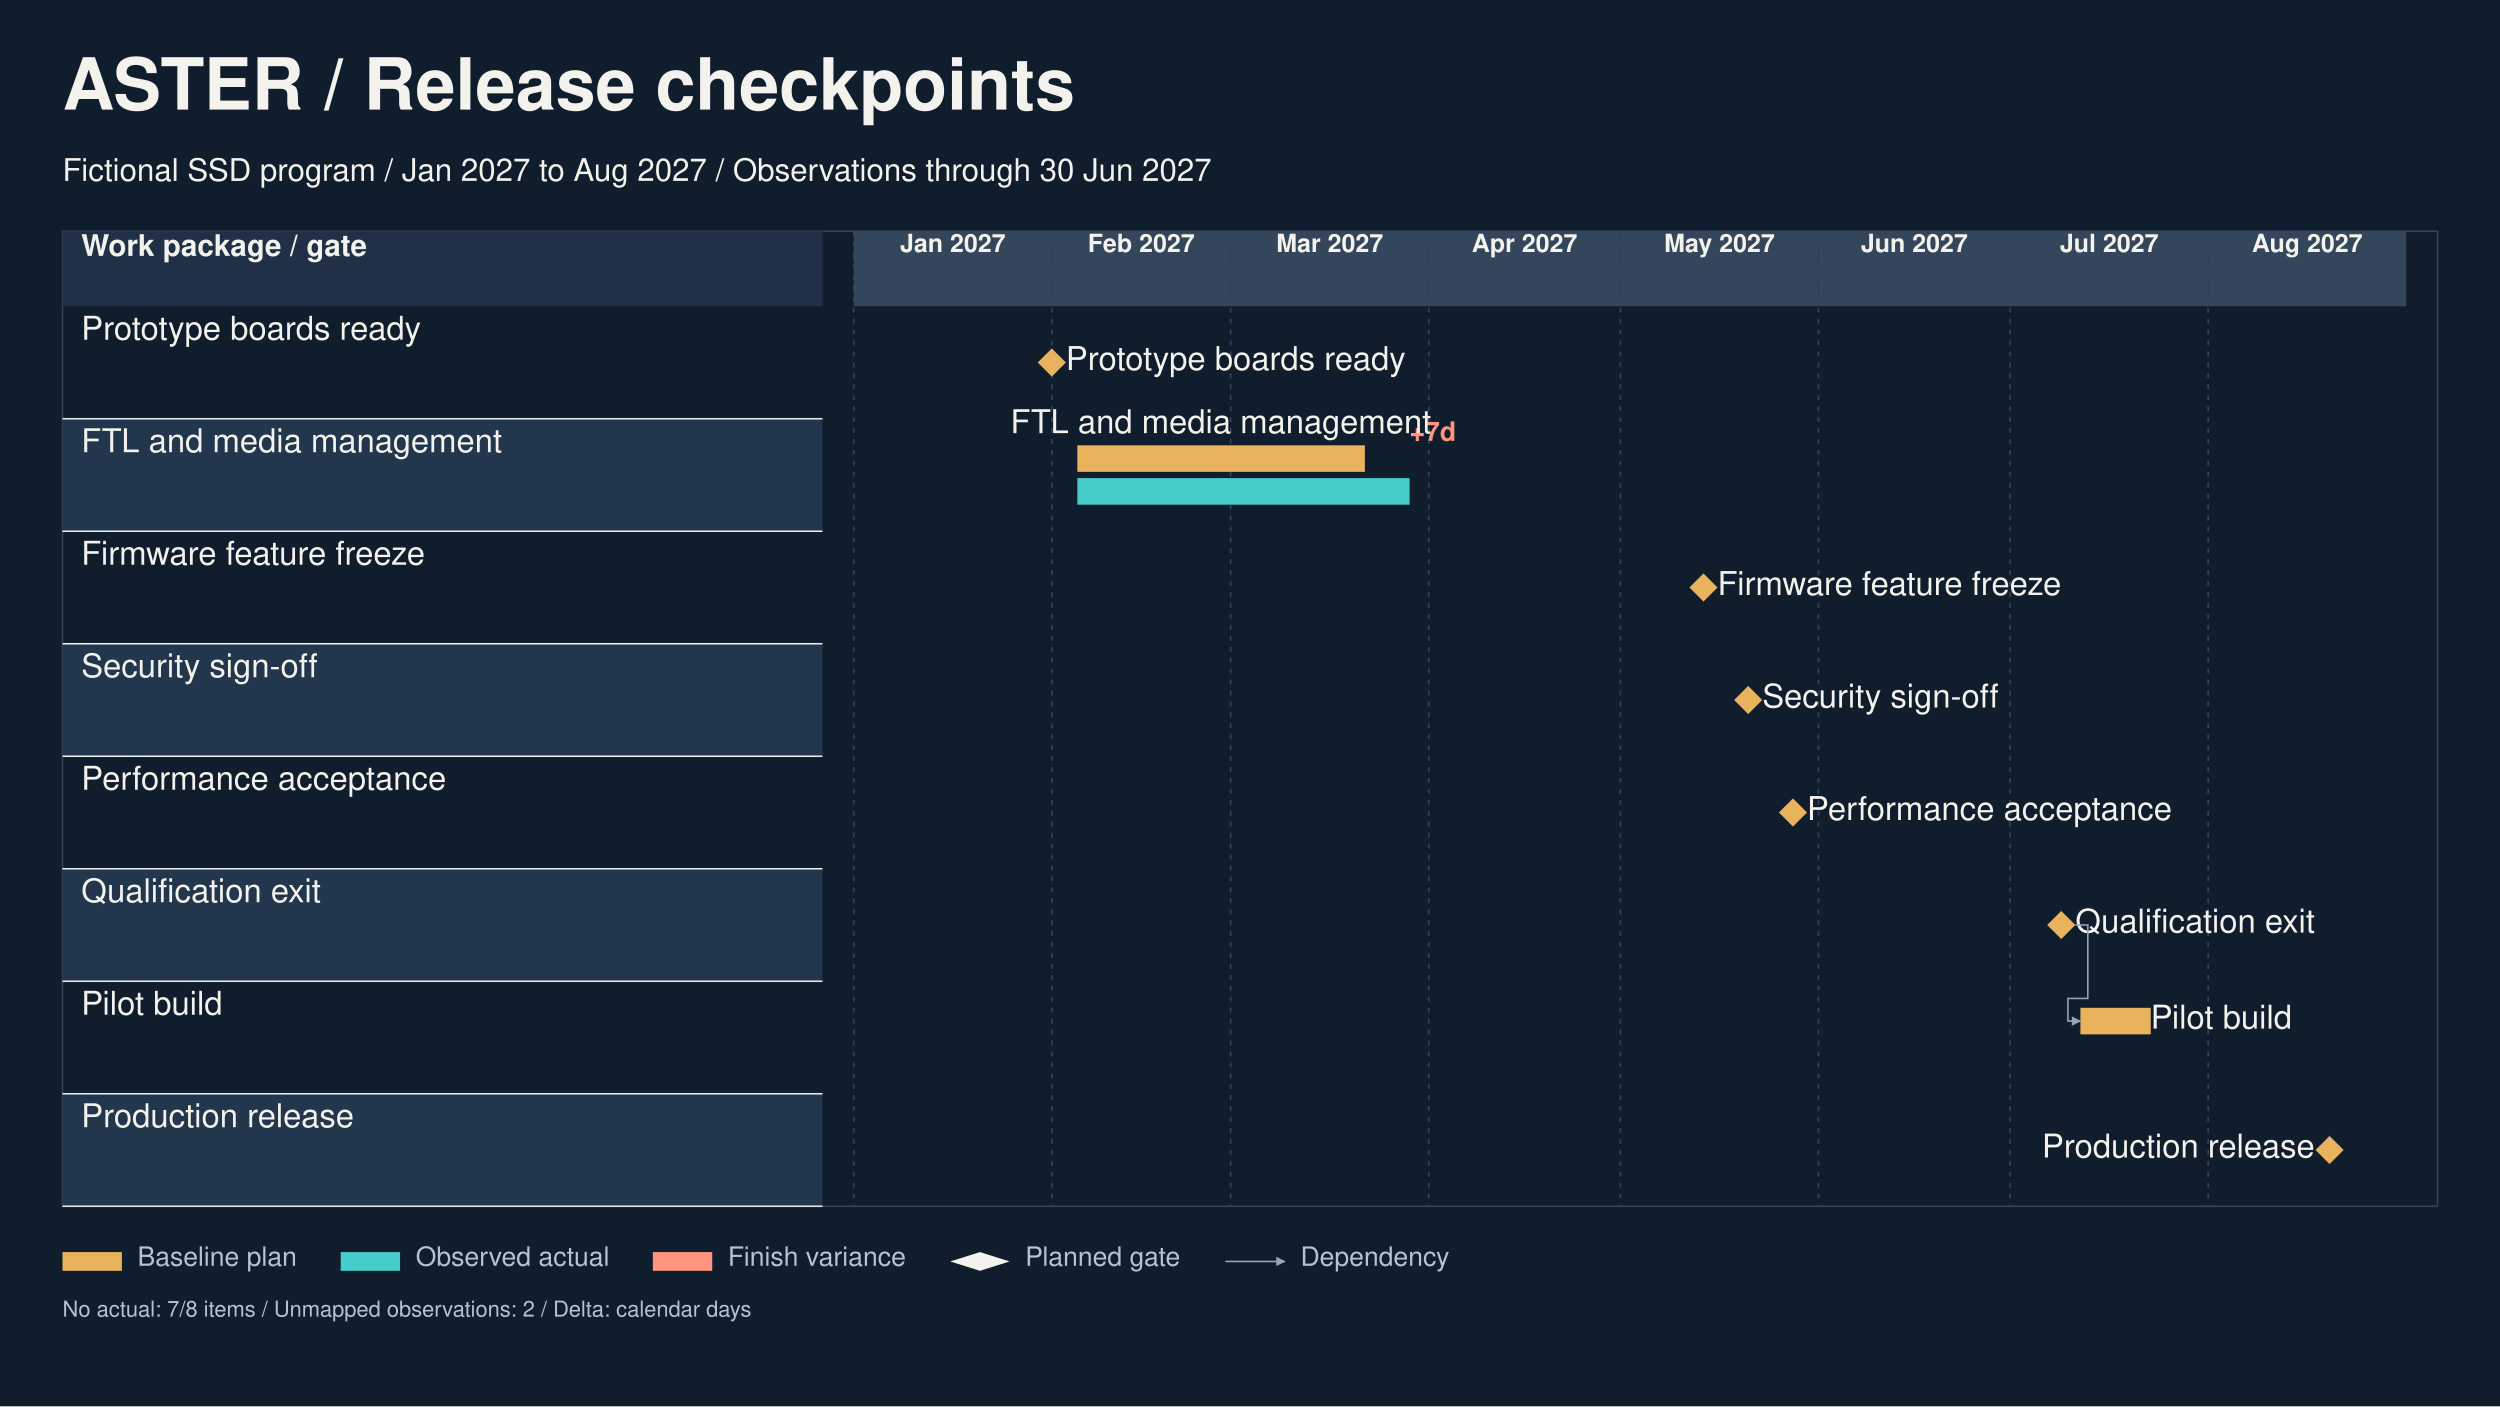
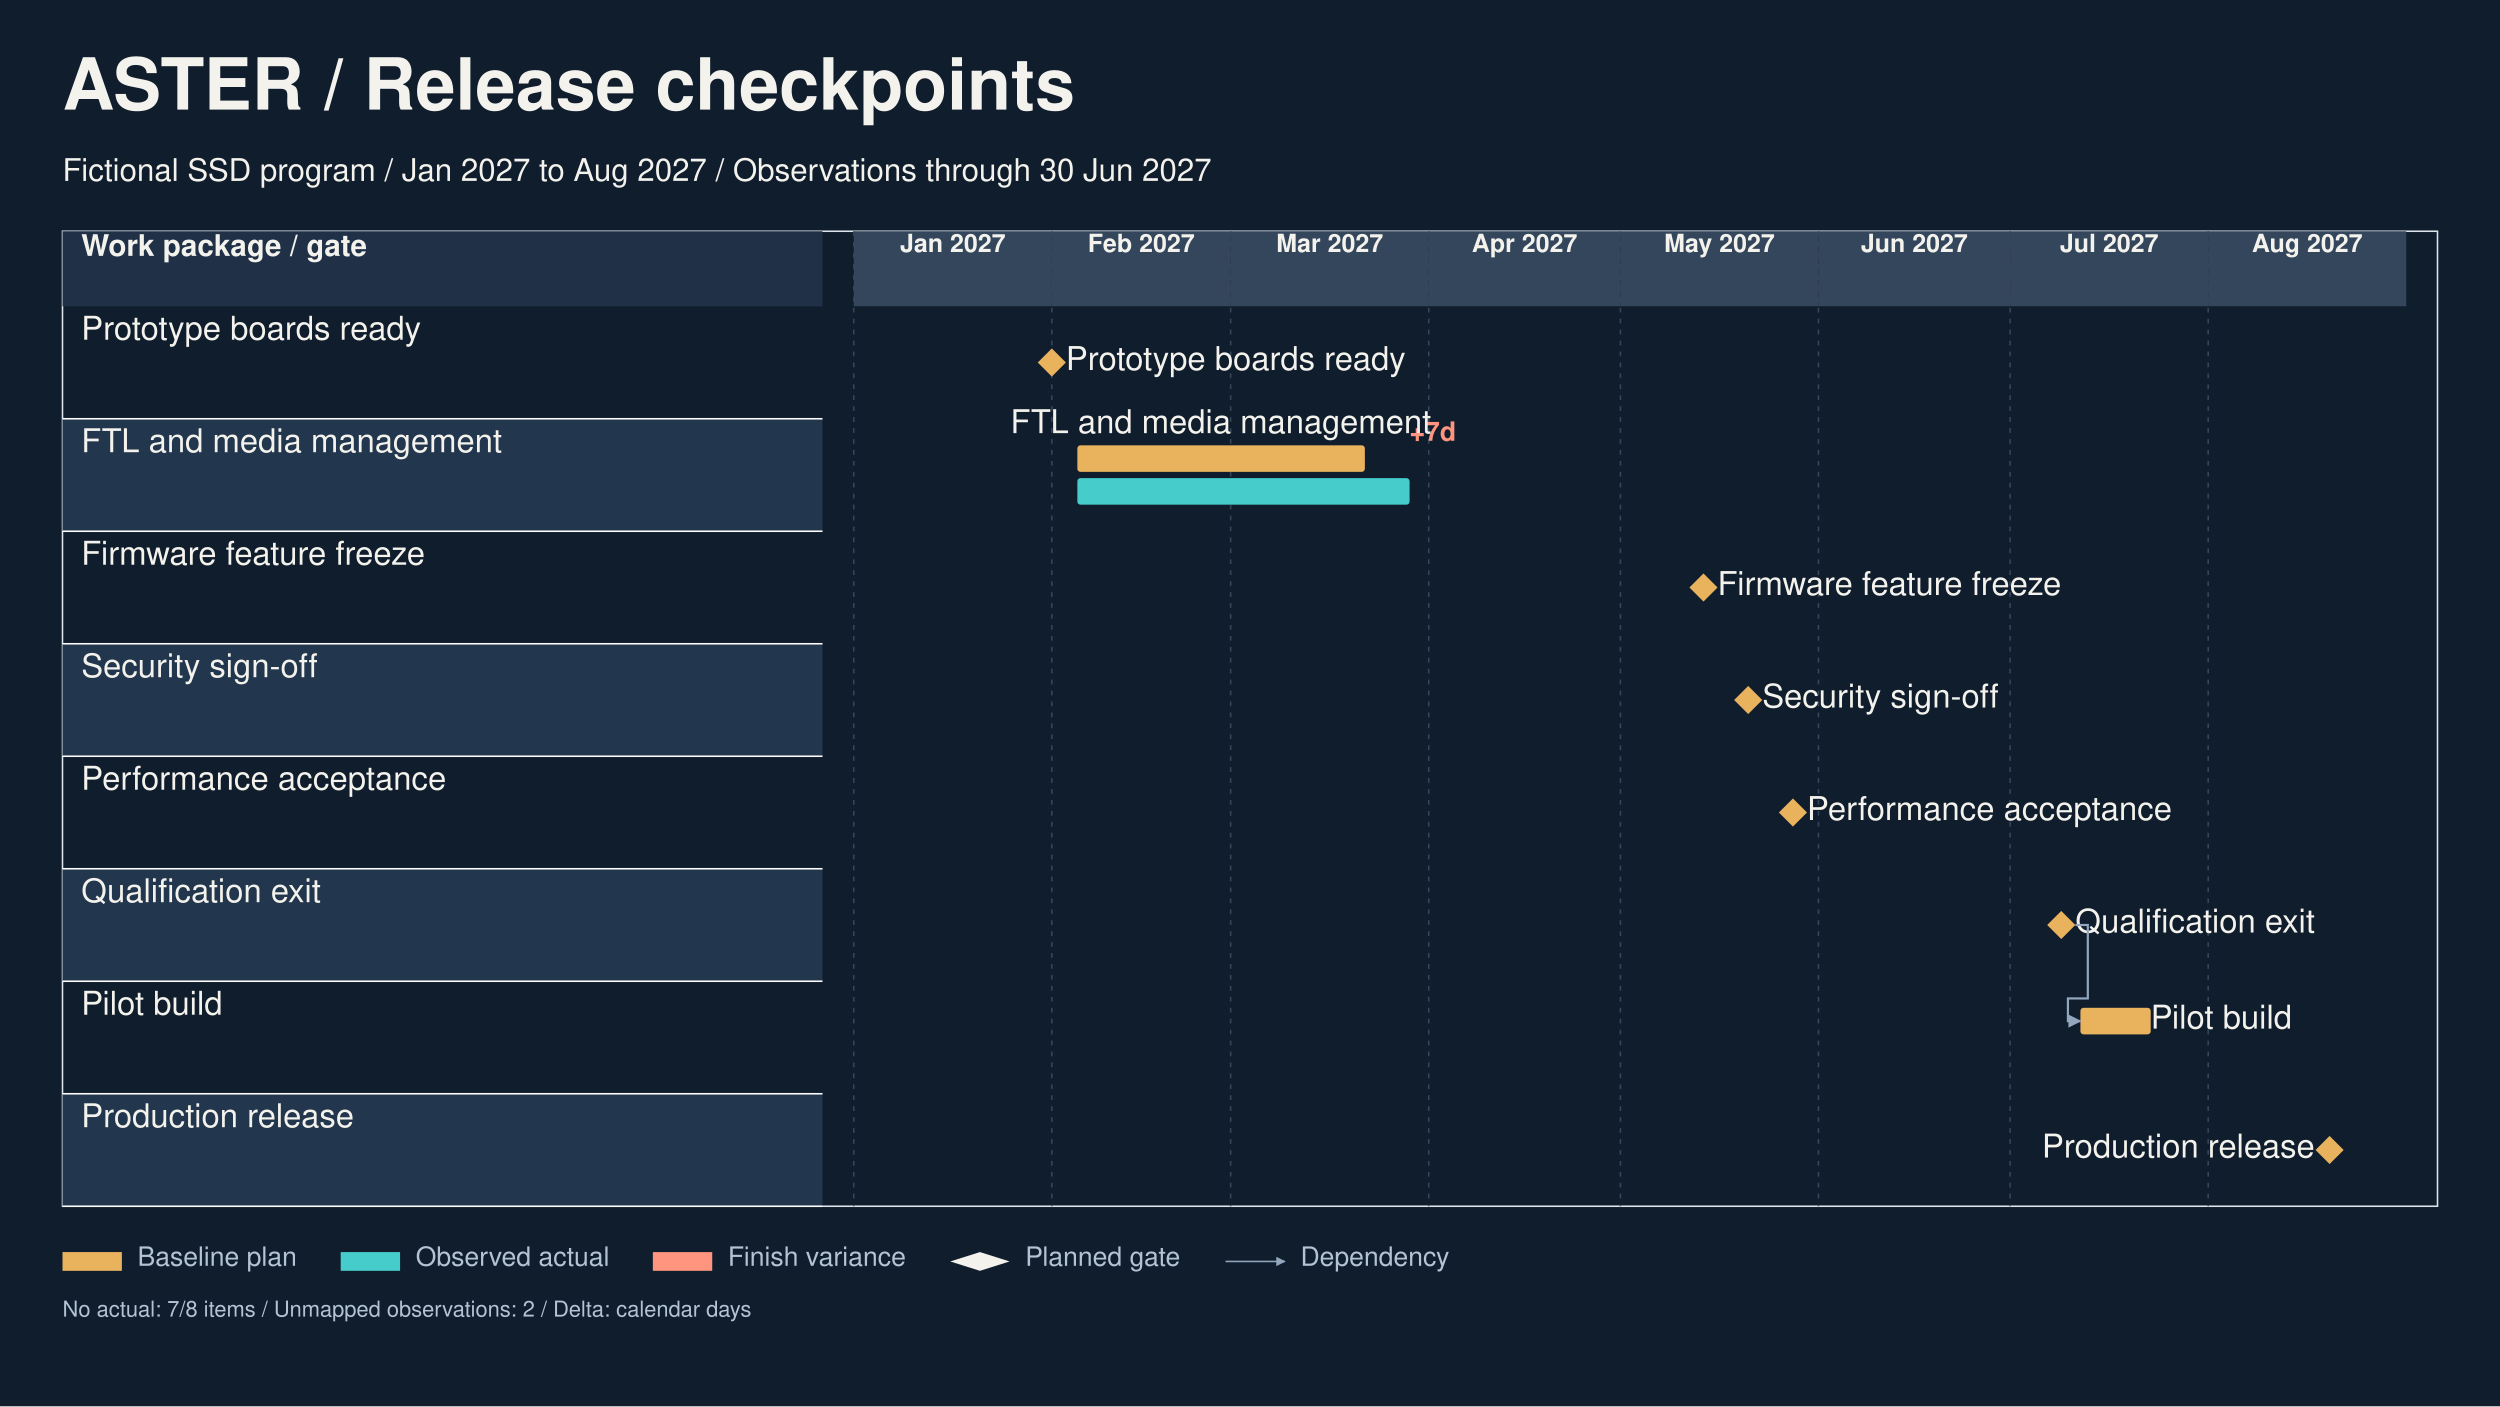
<svg xmlns="http://www.w3.org/2000/svg" width="1600" height="900" viewBox="0 0 1600 900" role="img" aria-labelledby="title desc">
  <defs>
    <marker id="dependency-arrow" markerWidth="6" markerHeight="6" refX="5.5" refY="3.0" orient="auto">
      <path d="M0 0L6 3.0L0 6Z" fill="#92A6BE" />
    </marker>
  </defs>
  <rect width="1600" height="900" fill="#101D2D" />
-   <rect data-scene-id="table-timeline:table-frame:table::primitive" data-purpose="table-frame" data-source-ref="table" x="40" y="148" width="1520" height="624" fill="none" stroke="#34465C" />
+   <rect data-scene-id="table-timeline:table-frame:table::primitive" data-purpose="table-frame" data-source-ref="table" x="40" y="148" width="1520" height="624" fill="none" stroke="#DDE4EC" stroke-width="1" />
  <rect data-scene-id="table-timeline:table-header-band:table-header::primitive" data-purpose="table-header" data-source-ref="table-header" x="40" y="148" width="486.4" height="48" fill="#203147" stroke="none" />
  <rect data-scene-id="table-timeline:row-shade:ftl::primitive" data-purpose="row-shade" data-source-ref="ftl" x="40" y="268" width="486.4" height="72" fill="#22364D" stroke="none" />
  <rect data-scene-id="table-timeline:row-shade:security-exit::primitive" data-purpose="row-shade" data-source-ref="security-exit" x="40" y="412" width="486.4" height="72" fill="#22364D" stroke="none" />
  <rect data-scene-id="table-timeline:row-shade:qual-exit::primitive" data-purpose="row-shade" data-source-ref="qual-exit" x="40" y="556" width="486.4" height="72" fill="#22364D" stroke="none" />
  <rect data-scene-id="table-timeline:row-shade:release::primitive" data-purpose="row-shade" data-source-ref="release" x="40" y="700" width="486.4" height="72" fill="#22364D" stroke="none" />
-   <path data-scene-id="table-timeline:table-row-rule:board::primitive" data-purpose="table-row" data-source-ref="board" d="M40 268L526.4 268" stroke="#E6E9EE" fill="none" />
-   <path data-scene-id="table-timeline:table-row-rule:ftl::primitive" data-purpose="table-row" data-source-ref="ftl" d="M40 340L526.4 340" stroke="#E6E9EE" fill="none" />
-   <path data-scene-id="table-timeline:table-row-rule:fw-freeze::primitive" data-purpose="table-row" data-source-ref="fw-freeze" d="M40 412L526.4 412" stroke="#E6E9EE" fill="none" />
-   <path data-scene-id="table-timeline:table-row-rule:security-exit::primitive" data-purpose="table-row" data-source-ref="security-exit" d="M40 484L526.4 484" stroke="#E6E9EE" fill="none" />
-   <path data-scene-id="table-timeline:table-row-rule:perf-exit::primitive" data-purpose="table-row" data-source-ref="perf-exit" d="M40 556L526.4 556" stroke="#E6E9EE" fill="none" />
-   <path data-scene-id="table-timeline:table-row-rule:qual-exit::primitive" data-purpose="table-row" data-source-ref="qual-exit" d="M40 628L526.4 628" stroke="#E6E9EE" fill="none" />
-   <path data-scene-id="table-timeline:table-row-rule:pilot::primitive" data-purpose="table-row" data-source-ref="pilot" d="M40 700L526.4 700" stroke="#E6E9EE" fill="none" />
-   <path data-scene-id="table-timeline:table-row-rule:release::primitive" data-purpose="table-row" data-source-ref="release" d="M40 772L526.4 772" stroke="#E6E9EE" fill="none" />
+   <path data-scene-id="table-timeline:table-row-rule:board::primitive" data-purpose="table-row" data-source-ref="board" d="M40 268L526.4 268" stroke="#FFFFFF" stroke-width="1" fill="none" />
+   <path data-scene-id="table-timeline:table-row-rule:ftl::primitive" data-purpose="table-row" data-source-ref="ftl" d="M40 340L526.4 340" stroke="#FFFFFF" stroke-width="1" fill="none" />
+   <path data-scene-id="table-timeline:table-row-rule:fw-freeze::primitive" data-purpose="table-row" data-source-ref="fw-freeze" d="M40 412L526.4 412" stroke="#FFFFFF" stroke-width="1" fill="none" />
+   <path data-scene-id="table-timeline:table-row-rule:security-exit::primitive" data-purpose="table-row" data-source-ref="security-exit" d="M40 484L526.4 484" stroke="#FFFFFF" stroke-width="1" fill="none" />
+   <path data-scene-id="table-timeline:table-row-rule:perf-exit::primitive" data-purpose="table-row" data-source-ref="perf-exit" d="M40 556L526.4 556" stroke="#FFFFFF" stroke-width="1" fill="none" />
+   <path data-scene-id="table-timeline:table-row-rule:qual-exit::primitive" data-purpose="table-row" data-source-ref="qual-exit" d="M40 628L526.4 628" stroke="#FFFFFF" stroke-width="1" fill="none" />
+   <path data-scene-id="table-timeline:table-row-rule:pilot::primitive" data-purpose="table-row" data-source-ref="pilot" d="M40 700L526.4 700" stroke="#FFFFFF" stroke-width="1" fill="none" />
+   <path data-scene-id="table-timeline:table-row-rule:release::primitive" data-purpose="table-row" data-source-ref="release" d="M40 772L526.4 772" stroke="#FFFFFF" stroke-width="1" fill="none" />
  <rect data-scene-id="table-timeline:axis-band:axis:month:0:axis:primitive" data-purpose="axis-band" data-source-ref="axis:month:0" x="546.4" y="148" width="126.76" height="48" fill="#34465C" stroke="none" />
  <rect data-scene-id="table-timeline:axis-band:axis:month:1:axis:primitive" data-purpose="axis-band" data-source-ref="axis:month:1" x="673.16" y="148" width="114.49" height="48" fill="#34465C" stroke="none" />
  <rect data-scene-id="table-timeline:axis-band:axis:month:2:axis:primitive" data-purpose="axis-band" data-source-ref="axis:month:2" x="787.64" y="148" width="126.76" height="48" fill="#34465C" stroke="none" />
  <rect data-scene-id="table-timeline:axis-band:axis:month:3:axis:primitive" data-purpose="axis-band" data-source-ref="axis:month:3" x="914.4" y="148" width="122.67" height="48" fill="#34465C" stroke="none" />
  <rect data-scene-id="table-timeline:axis-band:axis:month:4:axis:primitive" data-purpose="axis-band" data-source-ref="axis:month:4" x="1037.07" y="148" width="126.76" height="48" fill="#34465C" stroke="none" />
  <rect data-scene-id="table-timeline:axis-band:axis:month:5:axis:primitive" data-purpose="axis-band" data-source-ref="axis:month:5" x="1163.82" y="148" width="122.67" height="48" fill="#34465C" stroke="none" />
  <rect data-scene-id="table-timeline:axis-band:axis:month:6:axis:primitive" data-purpose="axis-band" data-source-ref="axis:month:6" x="1286.49" y="148" width="126.76" height="48" fill="#34465C" stroke="none" />
  <rect data-scene-id="table-timeline:axis-band:axis:month:7:axis:primitive" data-purpose="axis-band" data-source-ref="axis:month:7" x="1413.24" y="148" width="126.76" height="48" fill="#34465C" stroke="none" />
-   <path data-scene-id="table-timeline:tick:tick:month:0:axis:primitive" data-purpose="axis-major" data-source-ref="tick:month:0" d="M546.4 148L546.4 772" stroke="#34465C" fill="none" stroke-dasharray="3 4" />
-   <path data-scene-id="table-timeline:tick:tick:month:1:axis:primitive" data-purpose="axis-major" data-source-ref="tick:month:1" d="M673.16 148L673.16 772" stroke="#34465C" fill="none" stroke-dasharray="3 4" />
-   <path data-scene-id="table-timeline:tick:tick:month:2:axis:primitive" data-purpose="axis-major" data-source-ref="tick:month:2" d="M787.64 148L787.64 772" stroke="#34465C" fill="none" stroke-dasharray="3 4" />
-   <path data-scene-id="table-timeline:tick:tick:month:3:axis:primitive" data-purpose="axis-major" data-source-ref="tick:month:3" d="M914.4 148L914.4 772" stroke="#34465C" fill="none" stroke-dasharray="3 4" />
-   <path data-scene-id="table-timeline:tick:tick:month:4:axis:primitive" data-purpose="axis-major" data-source-ref="tick:month:4" d="M1037.07 148L1037.07 772" stroke="#34465C" fill="none" stroke-dasharray="3 4" />
-   <path data-scene-id="table-timeline:tick:tick:month:5:axis:primitive" data-purpose="axis-major" data-source-ref="tick:month:5" d="M1163.82 148L1163.82 772" stroke="#34465C" fill="none" stroke-dasharray="3 4" />
-   <path data-scene-id="table-timeline:tick:tick:month:6:axis:primitive" data-purpose="axis-major" data-source-ref="tick:month:6" d="M1286.49 148L1286.49 772" stroke="#34465C" fill="none" stroke-dasharray="3 4" />
-   <path data-scene-id="table-timeline:tick:tick:month:7:axis:primitive" data-purpose="axis-major" data-source-ref="tick:month:7" d="M1413.24 148L1413.24 772" stroke="#34465C" fill="none" stroke-dasharray="3 4" />
-   <path data-scene-id="table-timeline:comparison-mark:board:planned:primitive" data-purpose="planned" data-source-ref="board" data-lane-offset="27" d="M673.16 223L682.16 232L673.16 241L664.16 232Z" fill="#E9B35E" opacity="1" />
-   <rect data-scene-id="table-timeline:comparison-mark:ftl:planned:primitive" data-purpose="planned" data-source-ref="ftl" data-lane-offset="89" x="689.51" y="285" width="184" height="17" fill="#E9B35E" stroke="none" opacity="1" />
-   <rect data-scene-id="table-timeline:comparison-mark:ftl:actual:primitive" data-purpose="actual" data-source-ref="ftl" data-lane-offset="110" x="689.51" y="306" width="212.62" height="17" fill="#45CCCB" stroke="none" opacity="1" />
+   <path data-scene-id="table-timeline:tick:tick:month:0:axis:primitive" data-purpose="axis-major" data-source-ref="tick:month:0" d="M546.4 148L546.4 772" stroke="#34465C" stroke-width="1" stroke-dasharray="3 4" fill="none" />
+   <path data-scene-id="table-timeline:tick:tick:month:1:axis:primitive" data-purpose="axis-major" data-source-ref="tick:month:1" d="M673.16 148L673.16 772" stroke="#34465C" stroke-width="1" stroke-dasharray="3 4" fill="none" />
+   <path data-scene-id="table-timeline:tick:tick:month:2:axis:primitive" data-purpose="axis-major" data-source-ref="tick:month:2" d="M787.64 148L787.64 772" stroke="#34465C" stroke-width="1" stroke-dasharray="3 4" fill="none" />
+   <path data-scene-id="table-timeline:tick:tick:month:3:axis:primitive" data-purpose="axis-major" data-source-ref="tick:month:3" d="M914.4 148L914.4 772" stroke="#34465C" stroke-width="1" stroke-dasharray="3 4" fill="none" />
+   <path data-scene-id="table-timeline:tick:tick:month:4:axis:primitive" data-purpose="axis-major" data-source-ref="tick:month:4" d="M1037.07 148L1037.07 772" stroke="#34465C" stroke-width="1" stroke-dasharray="3 4" fill="none" />
+   <path data-scene-id="table-timeline:tick:tick:month:5:axis:primitive" data-purpose="axis-major" data-source-ref="tick:month:5" d="M1163.82 148L1163.82 772" stroke="#34465C" stroke-width="1" stroke-dasharray="3 4" fill="none" />
+   <path data-scene-id="table-timeline:tick:tick:month:6:axis:primitive" data-purpose="axis-major" data-source-ref="tick:month:6" d="M1286.49 148L1286.49 772" stroke="#34465C" stroke-width="1" stroke-dasharray="3 4" fill="none" />
+   <path data-scene-id="table-timeline:tick:tick:month:7:axis:primitive" data-purpose="axis-major" data-source-ref="tick:month:7" d="M1413.24 148L1413.24 772" stroke="#34465C" stroke-width="1" stroke-dasharray="3 4" fill="none" />
+   <path data-scene-id="table-timeline:comparison-mark:board:planned:primitive" data-purpose="planned" data-source-ref="board" data-lane-group-id="" data-stack="0" data-lane-offset="27" d="M673.16 223L682.16 232L673.16 241L664.16 232Z" fill="#E9B35E" opacity="1" />
+   <rect data-scene-id="table-timeline:comparison-mark:ftl:planned:primitive" data-purpose="planned" data-source-ref="ftl" data-lane-group-id="" data-stack="0" data-lane-offset="89" x="689.51" y="285" width="184" height="17" fill="#E9B35E" stroke="none" opacity="1" rx="2" ry="2" />
+   <rect data-scene-id="table-timeline:comparison-mark:ftl:actual:primitive" data-purpose="actual" data-source-ref="ftl" data-lane-group-id="" data-stack="0" data-lane-offset="110" x="689.51" y="306" width="212.62" height="17" fill="#45CCCB" stroke="none" opacity="1" rx="2" ry="2" />
  <text data-scene-id="table-timeline:comparison-mark:ftl:finish-delta:primitive" data-purpose="variance" data-source-ref="ftl" x="902.13" y="282.09" font-family="Nimbus Sans, Arial, sans-serif" font-size="17" font-weight="700" letter-spacing="0" fill="#FF947F" text-anchor="start">+7d</text>
-   <path data-scene-id="table-timeline:comparison-mark:fw-freeze:planned:primitive" data-purpose="planned" data-source-ref="fw-freeze" data-lane-offset="171" d="M1090.22 367L1099.22 376L1090.22 385L1081.22 376Z" fill="#E9B35E" opacity="1" />
-   <path data-scene-id="table-timeline:comparison-mark:security-exit:planned:primitive" data-purpose="planned" data-source-ref="security-exit" data-lane-offset="243" d="M1118.84 439L1127.84 448L1118.84 457L1109.84 448Z" fill="#E9B35E" opacity="1" />
-   <path data-scene-id="table-timeline:comparison-mark:perf-exit:planned:primitive" data-purpose="planned" data-source-ref="perf-exit" data-lane-offset="315" d="M1147.47 511L1156.47 520L1147.47 529L1138.47 520Z" fill="#E9B35E" opacity="1" />
-   <path data-scene-id="table-timeline:comparison-mark:qual-exit:planned:primitive" data-purpose="planned" data-source-ref="qual-exit" data-lane-offset="387" d="M1319.2 583L1328.2 592L1319.2 601L1310.2 592Z" fill="#E9B35E" opacity="1" />
-   <rect data-scene-id="table-timeline:comparison-mark:pilot:planned:primitive" data-purpose="planned" data-source-ref="pilot" data-lane-offset="449" x="1331.47" y="645" width="44.98" height="17" fill="#E9B35E" stroke="none" opacity="1" />
-   <path data-scene-id="table-timeline:comparison-mark:release:planned:primitive" data-purpose="planned" data-source-ref="release" data-lane-offset="531" d="M1490.93 727L1499.93 736L1490.93 745L1481.93 736Z" fill="#E9B35E" opacity="1" />
+   <path data-scene-id="table-timeline:comparison-mark:fw-freeze:planned:primitive" data-purpose="planned" data-source-ref="fw-freeze" data-lane-group-id="" data-stack="0" data-lane-offset="171" d="M1090.22 367L1099.22 376L1090.22 385L1081.22 376Z" fill="#E9B35E" opacity="1" />
+   <path data-scene-id="table-timeline:comparison-mark:security-exit:planned:primitive" data-purpose="planned" data-source-ref="security-exit" data-lane-group-id="" data-stack="0" data-lane-offset="243" d="M1118.84 439L1127.84 448L1118.84 457L1109.84 448Z" fill="#E9B35E" opacity="1" />
+   <path data-scene-id="table-timeline:comparison-mark:perf-exit:planned:primitive" data-purpose="planned" data-source-ref="perf-exit" data-lane-group-id="" data-stack="0" data-lane-offset="315" d="M1147.47 511L1156.47 520L1147.47 529L1138.47 520Z" fill="#E9B35E" opacity="1" />
+   <path data-scene-id="table-timeline:comparison-mark:qual-exit:planned:primitive" data-purpose="planned" data-source-ref="qual-exit" data-lane-group-id="" data-stack="0" data-lane-offset="387" d="M1319.2 583L1328.2 592L1319.2 601L1310.2 592Z" fill="#E9B35E" opacity="1" />
+   <rect data-scene-id="table-timeline:comparison-mark:pilot:planned:primitive" data-purpose="planned" data-source-ref="pilot" data-lane-group-id="" data-stack="0" data-lane-offset="449" x="1331.47" y="645" width="44.98" height="17" fill="#E9B35E" stroke="none" opacity="1" rx="2" ry="2" />
+   <path data-scene-id="table-timeline:comparison-mark:release:planned:primitive" data-purpose="planned" data-source-ref="release" data-lane-group-id="" data-stack="0" data-lane-offset="531" d="M1490.93 727L1499.93 736L1490.93 745L1481.93 736Z" fill="#E9B35E" opacity="1" />
  <text data-scene-id="table-timeline:table-column-label:Work package / gate::primitive" data-purpose="table-header" data-source-ref="Work package / gate" x="52" y="163.75" font-family="Nimbus Sans, Arial, sans-serif" font-size="19" font-weight="700" letter-spacing="0" fill="#F3F2EC" text-anchor="start">Work package / gate</text>
  <text data-scene-id="table-timeline:table-cell:board:Work package / gate::primitive" data-purpose="table-cell" data-source-ref="board:Work package / gate" x="52" y="217.41" font-family="Nimbus Sans, Arial, sans-serif" font-size="21" font-weight="400" letter-spacing="0" fill="#F3F2EC" text-anchor="start">Prototype boards ready</text>
  <text data-scene-id="table-timeline:table-cell:ftl:Work package / gate::primitive" data-purpose="table-cell" data-source-ref="ftl:Work package / gate" x="52" y="289.41" font-family="Nimbus Sans, Arial, sans-serif" font-size="21" font-weight="400" letter-spacing="0" fill="#F3F2EC" text-anchor="start">FTL and media management</text>
  <text data-scene-id="table-timeline:table-cell:fw-freeze:Work package / gate::primitive" data-purpose="table-cell" data-source-ref="fw-freeze:Work package / gate" x="52" y="361.41" font-family="Nimbus Sans, Arial, sans-serif" font-size="21" font-weight="400" letter-spacing="0" fill="#F3F2EC" text-anchor="start">Firmware feature freeze</text>
  <text data-scene-id="table-timeline:table-cell:security-exit:Work package / gate::primitive" data-purpose="table-cell" data-source-ref="security-exit:Work package / gate" x="52" y="433.41" font-family="Nimbus Sans, Arial, sans-serif" font-size="21" font-weight="400" letter-spacing="0" fill="#F3F2EC" text-anchor="start">Security sign-off</text>
  <text data-scene-id="table-timeline:table-cell:perf-exit:Work package / gate::primitive" data-purpose="table-cell" data-source-ref="perf-exit:Work package / gate" x="52" y="505.41" font-family="Nimbus Sans, Arial, sans-serif" font-size="21" font-weight="400" letter-spacing="0" fill="#F3F2EC" text-anchor="start">Performance acceptance</text>
  <text data-scene-id="table-timeline:table-cell:qual-exit:Work package / gate::primitive" data-purpose="table-cell" data-source-ref="qual-exit:Work package / gate" x="52" y="577.41" font-family="Nimbus Sans, Arial, sans-serif" font-size="21" font-weight="400" letter-spacing="0" fill="#F3F2EC" text-anchor="start">Qualification exit</text>
  <text data-scene-id="table-timeline:table-cell:pilot:Work package / gate::primitive" data-purpose="table-cell" data-source-ref="pilot:Work package / gate" x="52" y="649.41" font-family="Nimbus Sans, Arial, sans-serif" font-size="21" font-weight="400" letter-spacing="0" fill="#F3F2EC" text-anchor="start">Pilot build</text>
  <text data-scene-id="table-timeline:table-cell:release:Work package / gate::primitive" data-purpose="table-cell" data-source-ref="release:Work package / gate" x="52" y="721.41" font-family="Nimbus Sans, Arial, sans-serif" font-size="21" font-weight="400" letter-spacing="0" fill="#F3F2EC" text-anchor="start">Production release</text>
  <text data-scene-id="table-timeline:axis-label:axis:month:0:axis:primitive" data-purpose="axis-band" data-source-ref="axis:month:0" x="609.78" y="161.26" font-family="Nimbus Sans, Arial, sans-serif" font-size="16" font-weight="700" letter-spacing="0" fill="#F3F2EC" text-anchor="middle">Jan 2027</text>
  <text data-scene-id="table-timeline:axis-label:axis:month:1:axis:primitive" data-purpose="axis-band" data-source-ref="axis:month:1" x="730.4" y="161.26" font-family="Nimbus Sans, Arial, sans-serif" font-size="16" font-weight="700" letter-spacing="0" fill="#F3F2EC" text-anchor="middle">Feb 2027</text>
  <text data-scene-id="table-timeline:axis-label:axis:month:2:axis:primitive" data-purpose="axis-band" data-source-ref="axis:month:2" x="851.02" y="161.26" font-family="Nimbus Sans, Arial, sans-serif" font-size="16" font-weight="700" letter-spacing="0" fill="#F3F2EC" text-anchor="middle">Mar 2027</text>
  <text data-scene-id="table-timeline:axis-label:axis:month:3:axis:primitive" data-purpose="axis-band" data-source-ref="axis:month:3" x="975.73" y="161.26" font-family="Nimbus Sans, Arial, sans-serif" font-size="16" font-weight="700" letter-spacing="0" fill="#F3F2EC" text-anchor="middle">Apr 2027</text>
  <text data-scene-id="table-timeline:axis-label:axis:month:4:axis:primitive" data-purpose="axis-band" data-source-ref="axis:month:4" x="1100.44" y="161.26" font-family="Nimbus Sans, Arial, sans-serif" font-size="16" font-weight="700" letter-spacing="0" fill="#F3F2EC" text-anchor="middle">May 2027</text>
  <text data-scene-id="table-timeline:axis-label:axis:month:5:axis:primitive" data-purpose="axis-band" data-source-ref="axis:month:5" x="1225.16" y="161.26" font-family="Nimbus Sans, Arial, sans-serif" font-size="16" font-weight="700" letter-spacing="0" fill="#F3F2EC" text-anchor="middle">Jun 2027</text>
  <text data-scene-id="table-timeline:axis-label:axis:month:6:axis:primitive" data-purpose="axis-band" data-source-ref="axis:month:6" x="1349.87" y="161.26" font-family="Nimbus Sans, Arial, sans-serif" font-size="16" font-weight="700" letter-spacing="0" fill="#F3F2EC" text-anchor="middle">Jul 2027</text>
  <text data-scene-id="table-timeline:axis-label:axis:month:7:axis:primitive" data-purpose="axis-band" data-source-ref="axis:month:7" x="1476.62" y="161.26" font-family="Nimbus Sans, Arial, sans-serif" font-size="16" font-weight="700" letter-spacing="0" fill="#F3F2EC" text-anchor="middle">Aug 2027</text>
  <text data-scene-id="table-timeline:item-label:board::primitive" data-purpose="item-label" data-source-ref="board" x="682.16" y="236.81" font-family="Nimbus Sans, Arial, sans-serif" font-size="21" font-weight="400" letter-spacing="0" fill="#F3F2EC" text-anchor="start">Prototype boards ready</text>
  <text data-scene-id="table-timeline:item-label:ftl::primitive" data-purpose="item-label" data-source-ref="ftl" x="646.7" y="277.21" font-family="Nimbus Sans, Arial, sans-serif" font-size="21" font-weight="400" letter-spacing="0" fill="#F3F2EC" text-anchor="start">FTL and media management</text>
  <text data-scene-id="table-timeline:item-label:fw-freeze::primitive" data-purpose="item-label" data-source-ref="fw-freeze" x="1099.22" y="380.81" font-family="Nimbus Sans, Arial, sans-serif" font-size="21" font-weight="400" letter-spacing="0" fill="#F3F2EC" text-anchor="start">Firmware feature freeze</text>
  <text data-scene-id="table-timeline:item-label:security-exit::primitive" data-purpose="item-label" data-source-ref="security-exit" x="1127.84" y="452.81" font-family="Nimbus Sans, Arial, sans-serif" font-size="21" font-weight="400" letter-spacing="0" fill="#F3F2EC" text-anchor="start">Security sign-off</text>
  <text data-scene-id="table-timeline:item-label:perf-exit::primitive" data-purpose="item-label" data-source-ref="perf-exit" x="1156.47" y="524.81" font-family="Nimbus Sans, Arial, sans-serif" font-size="21" font-weight="400" letter-spacing="0" fill="#F3F2EC" text-anchor="start">Performance acceptance</text>
  <text data-scene-id="table-timeline:item-label:qual-exit::primitive" data-purpose="item-label" data-source-ref="qual-exit" x="1328.2" y="596.81" font-family="Nimbus Sans, Arial, sans-serif" font-size="21" font-weight="400" letter-spacing="0" fill="#F3F2EC" text-anchor="start">Qualification exit</text>
  <text data-scene-id="table-timeline:item-label:pilot::primitive" data-purpose="item-label" data-source-ref="pilot" x="1376.44" y="658.31" font-family="Nimbus Sans, Arial, sans-serif" font-size="21" font-weight="400" letter-spacing="0" fill="#F3F2EC" text-anchor="start">Pilot build</text>
  <text data-scene-id="table-timeline:item-label:release::primitive" data-purpose="item-label" data-source-ref="release" x="1306.86" y="740.81" font-family="Nimbus Sans, Arial, sans-serif" font-size="21" font-weight="400" letter-spacing="0" fill="#F3F2EC" text-anchor="start">Production release</text>
  <text data-scene-id="table-timeline:title-text:project::primitive" data-purpose="heading" data-source-ref="project" x="40" y="70.13" font-family="Nimbus Sans, Arial, sans-serif" font-size="46" font-weight="700" letter-spacing="0" fill="#F3F2EC" text-anchor="start">ASTER / Release checkpoints</text>
  <text data-scene-id="table-timeline:subtitle-text:view:window::primitive" data-purpose="subtitle" data-source-ref="view:window" x="40" y="115.78" font-family="Nimbus Sans, Arial, sans-serif" font-size="20" font-weight="400" letter-spacing="0" fill="#F3F2EC" text-anchor="start">Fictional SSD program / Jan 2027 to Aug 2027 / Observations through 30 Jun 2027</text>
-   <path data-scene-id="table-timeline:dependency-connector:qual-pilot:dependency:primitive" data-purpose="routed-connector" data-source-ref="qual-pilot" d="M1328.2 592L1336.2 592L1336.2 639L1323.47 639L1323.47 653.5L1331.47 653.5" stroke="#92A6BE" fill="none" marker-end="url(#dependency-arrow)" data-from-port-id="table-timeline:comparison-mark:qual-exit:planned:at" data-from-endpoint="at" data-to-port-id="table-timeline:comparison-mark:pilot:planned:start" data-to-endpoint="start" />
+   <path data-scene-id="table-timeline:dependency-connector:qual-pilot:dependency:primitive" data-purpose="routed-connector" data-source-ref="qual-pilot" d="M1328.2 592L1336.2 592L1336.2 639L1323.47 639L1323.47 653.5L1331.47 653.5" stroke="#92A6BE" stroke-width="1.4" fill="none" marker-end="url(#dependency-arrow)" data-from-port-id="table-timeline:comparison-mark:qual-exit:planned:at" data-from-endpoint="at" data-to-port-id="table-timeline:comparison-mark:pilot:planned:start" data-to-endpoint="start" />
  <rect data-scene-id="table-timeline:legend-swatch:planned:planned:primitive" data-purpose="legend-swatch" data-source-ref="planned" x="40" y="801.33" width="38" height="12" fill="#E9B35E" stroke="none" />
  <rect data-scene-id="table-timeline:legend-swatch:actual:actual:primitive" data-purpose="legend-swatch" data-source-ref="actual" x="218.05" y="801.33" width="38" height="12" fill="#45CCCB" stroke="none" />
  <rect data-scene-id="table-timeline:legend-swatch:variance:variance:primitive" data-purpose="legend-swatch" data-source-ref="variance" x="417.83" y="801.33" width="38" height="12" fill="#FF947F" stroke="none" />
  <path data-scene-id="table-timeline:legend-swatch:milestone:milestone:primitive" data-purpose="legend-swatch" data-source-ref="milestone" d="M627.14 801.33L646.14 807.33L627.14 813.33L608.14 807.33Z" fill="#F3F2EC" />
  <path data-scene-id="table-timeline:legend-swatch:dependency:dependency:primitive" data-purpose="legend-swatch" data-source-ref="dependency" d="M784.32 807.33L822.32 807.33" stroke="#92A6BE" fill="none" marker-end="url(#dependency-arrow)" />
  <text data-scene-id="table-timeline:legend-label:planned:planned:primitive" data-purpose="legend-label" data-source-ref="planned" x="88" y="810.09" font-family="Nimbus Sans, Arial, sans-serif" font-size="17" font-weight="400" letter-spacing="0" fill="#B4C3D4" text-anchor="start">Baseline plan</text>
  <text data-scene-id="table-timeline:legend-label:actual:actual:primitive" data-purpose="legend-label" data-source-ref="actual" x="266.05" y="810.09" font-family="Nimbus Sans, Arial, sans-serif" font-size="17" font-weight="400" letter-spacing="0" fill="#B4C3D4" text-anchor="start">Observed actual</text>
  <text data-scene-id="table-timeline:legend-label:variance:variance:primitive" data-purpose="legend-label" data-source-ref="variance" x="465.83" y="810.09" font-family="Nimbus Sans, Arial, sans-serif" font-size="17" font-weight="400" letter-spacing="0" fill="#B4C3D4" text-anchor="start">Finish variance</text>
  <text data-scene-id="table-timeline:legend-label:milestone:milestone:primitive" data-purpose="legend-label" data-source-ref="milestone" x="656.14" y="810.09" font-family="Nimbus Sans, Arial, sans-serif" font-size="17" font-weight="400" letter-spacing="0" fill="#B4C3D4" text-anchor="start">Planned gate</text>
  <text data-scene-id="table-timeline:legend-label:dependency:dependency:primitive" data-purpose="legend-label" data-source-ref="dependency" x="832.32" y="810.09" font-family="Nimbus Sans, Arial, sans-serif" font-size="17" font-weight="400" letter-spacing="0" fill="#B4C3D4" text-anchor="start">Dependency</text>
  <text data-scene-id="table-timeline:coverage-text:coverage::primitive" data-purpose="data-coverage" data-source-ref="coverage" x="40" y="842.61" font-family="Nimbus Sans, Arial, sans-serif" font-size="14" font-weight="400" letter-spacing="0" fill="#B4C3D4" text-anchor="start">No actual: 7/8 items / Unmapped observations: 2 / Delta: calendar days</text>
</svg>
